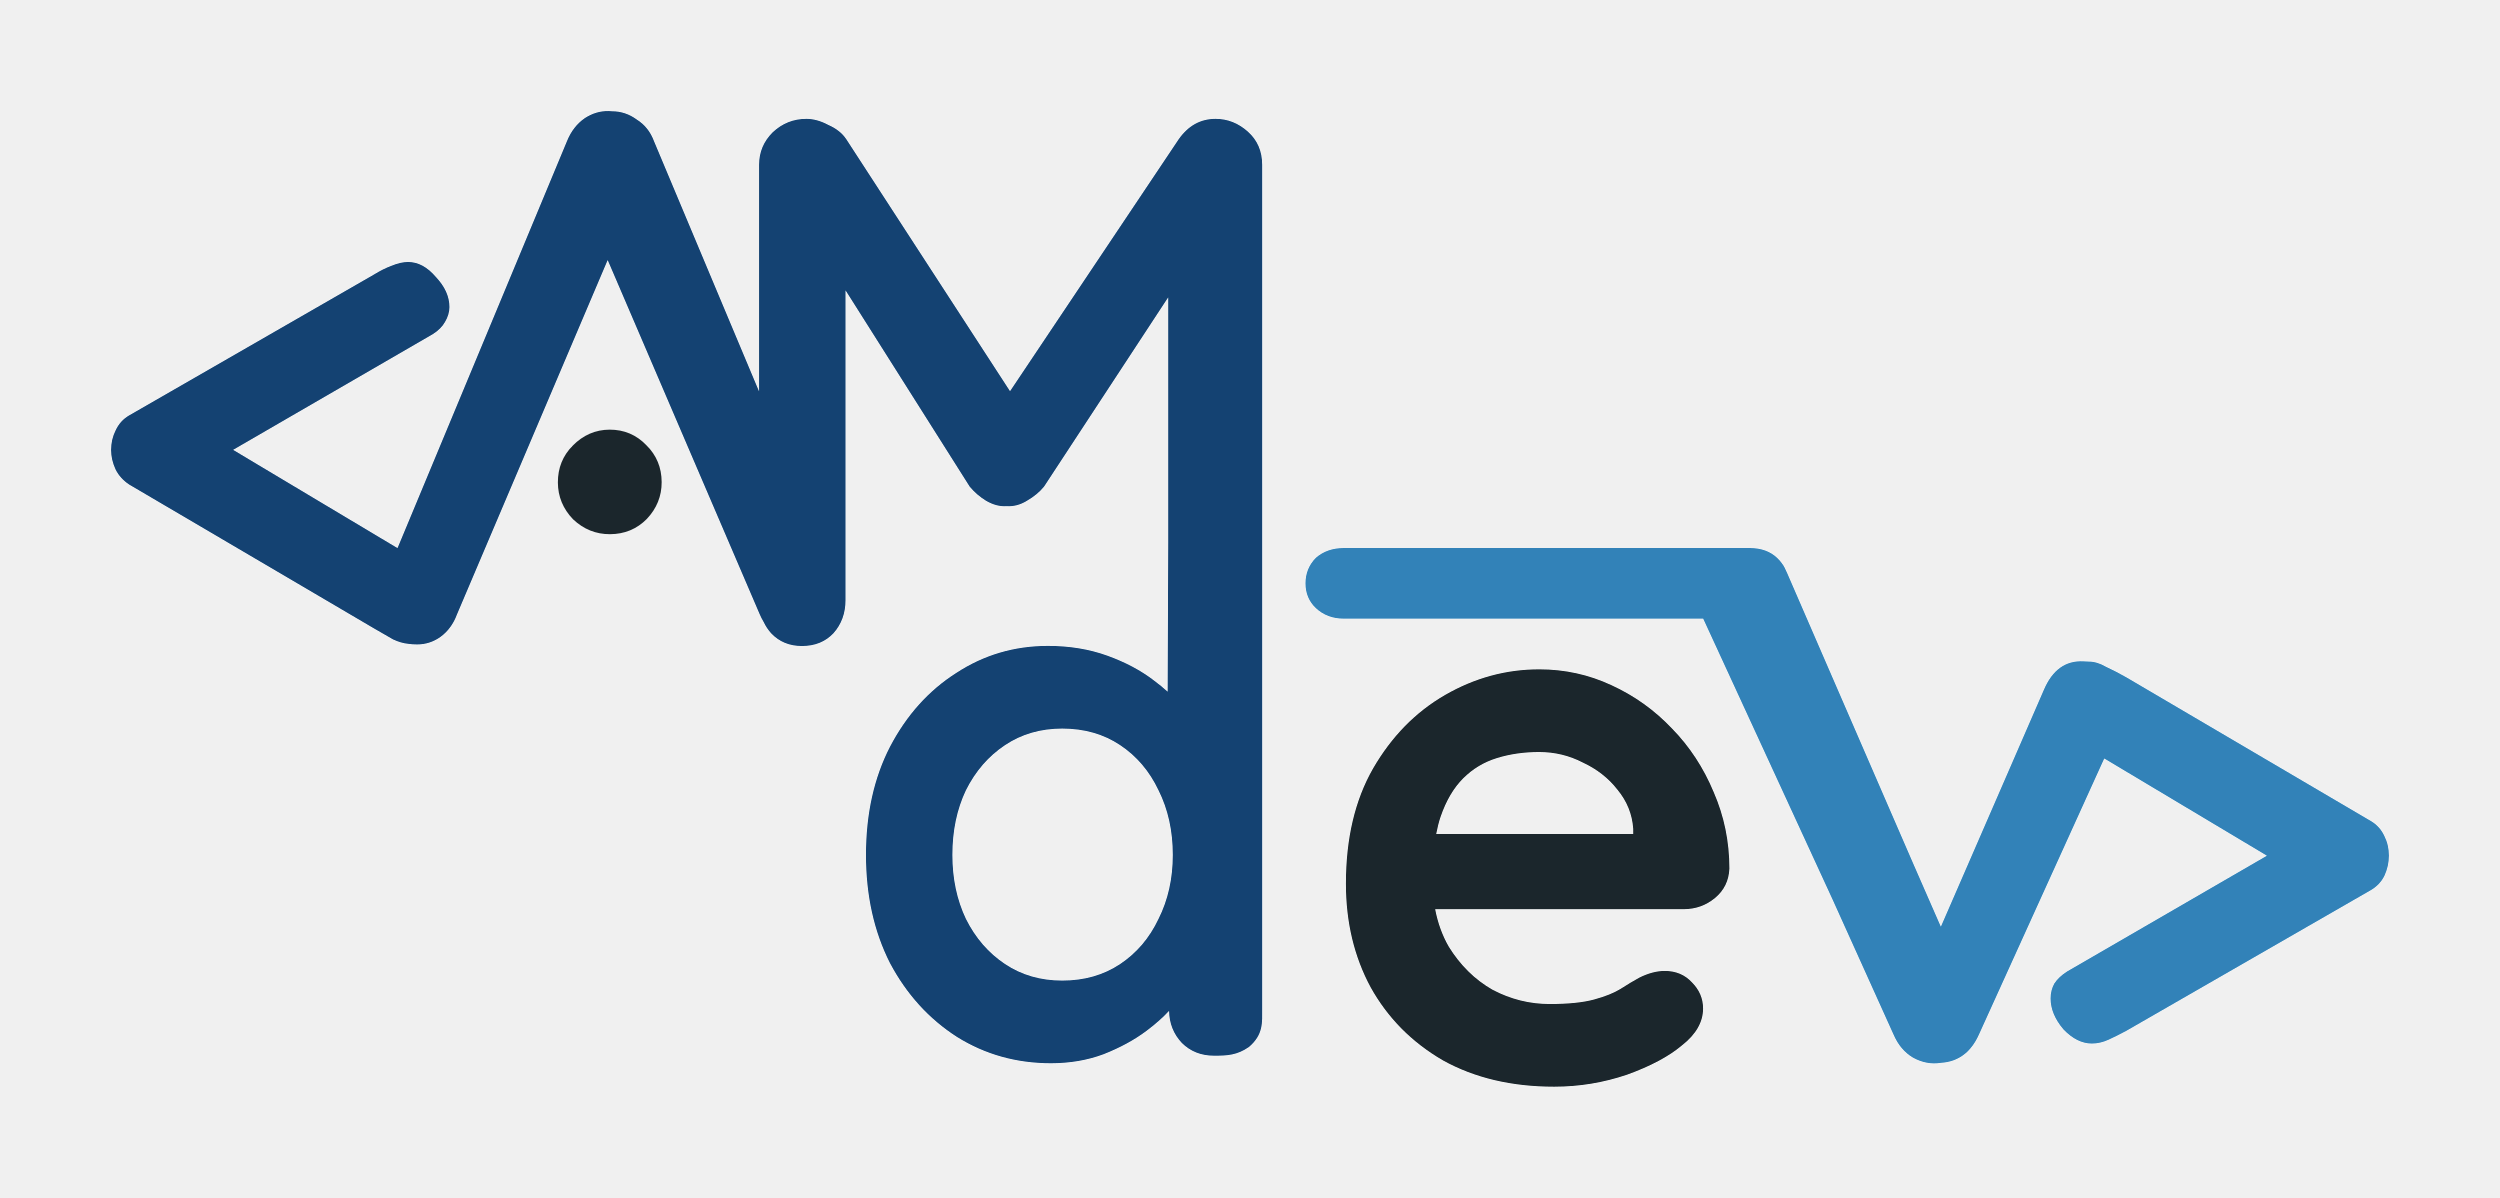
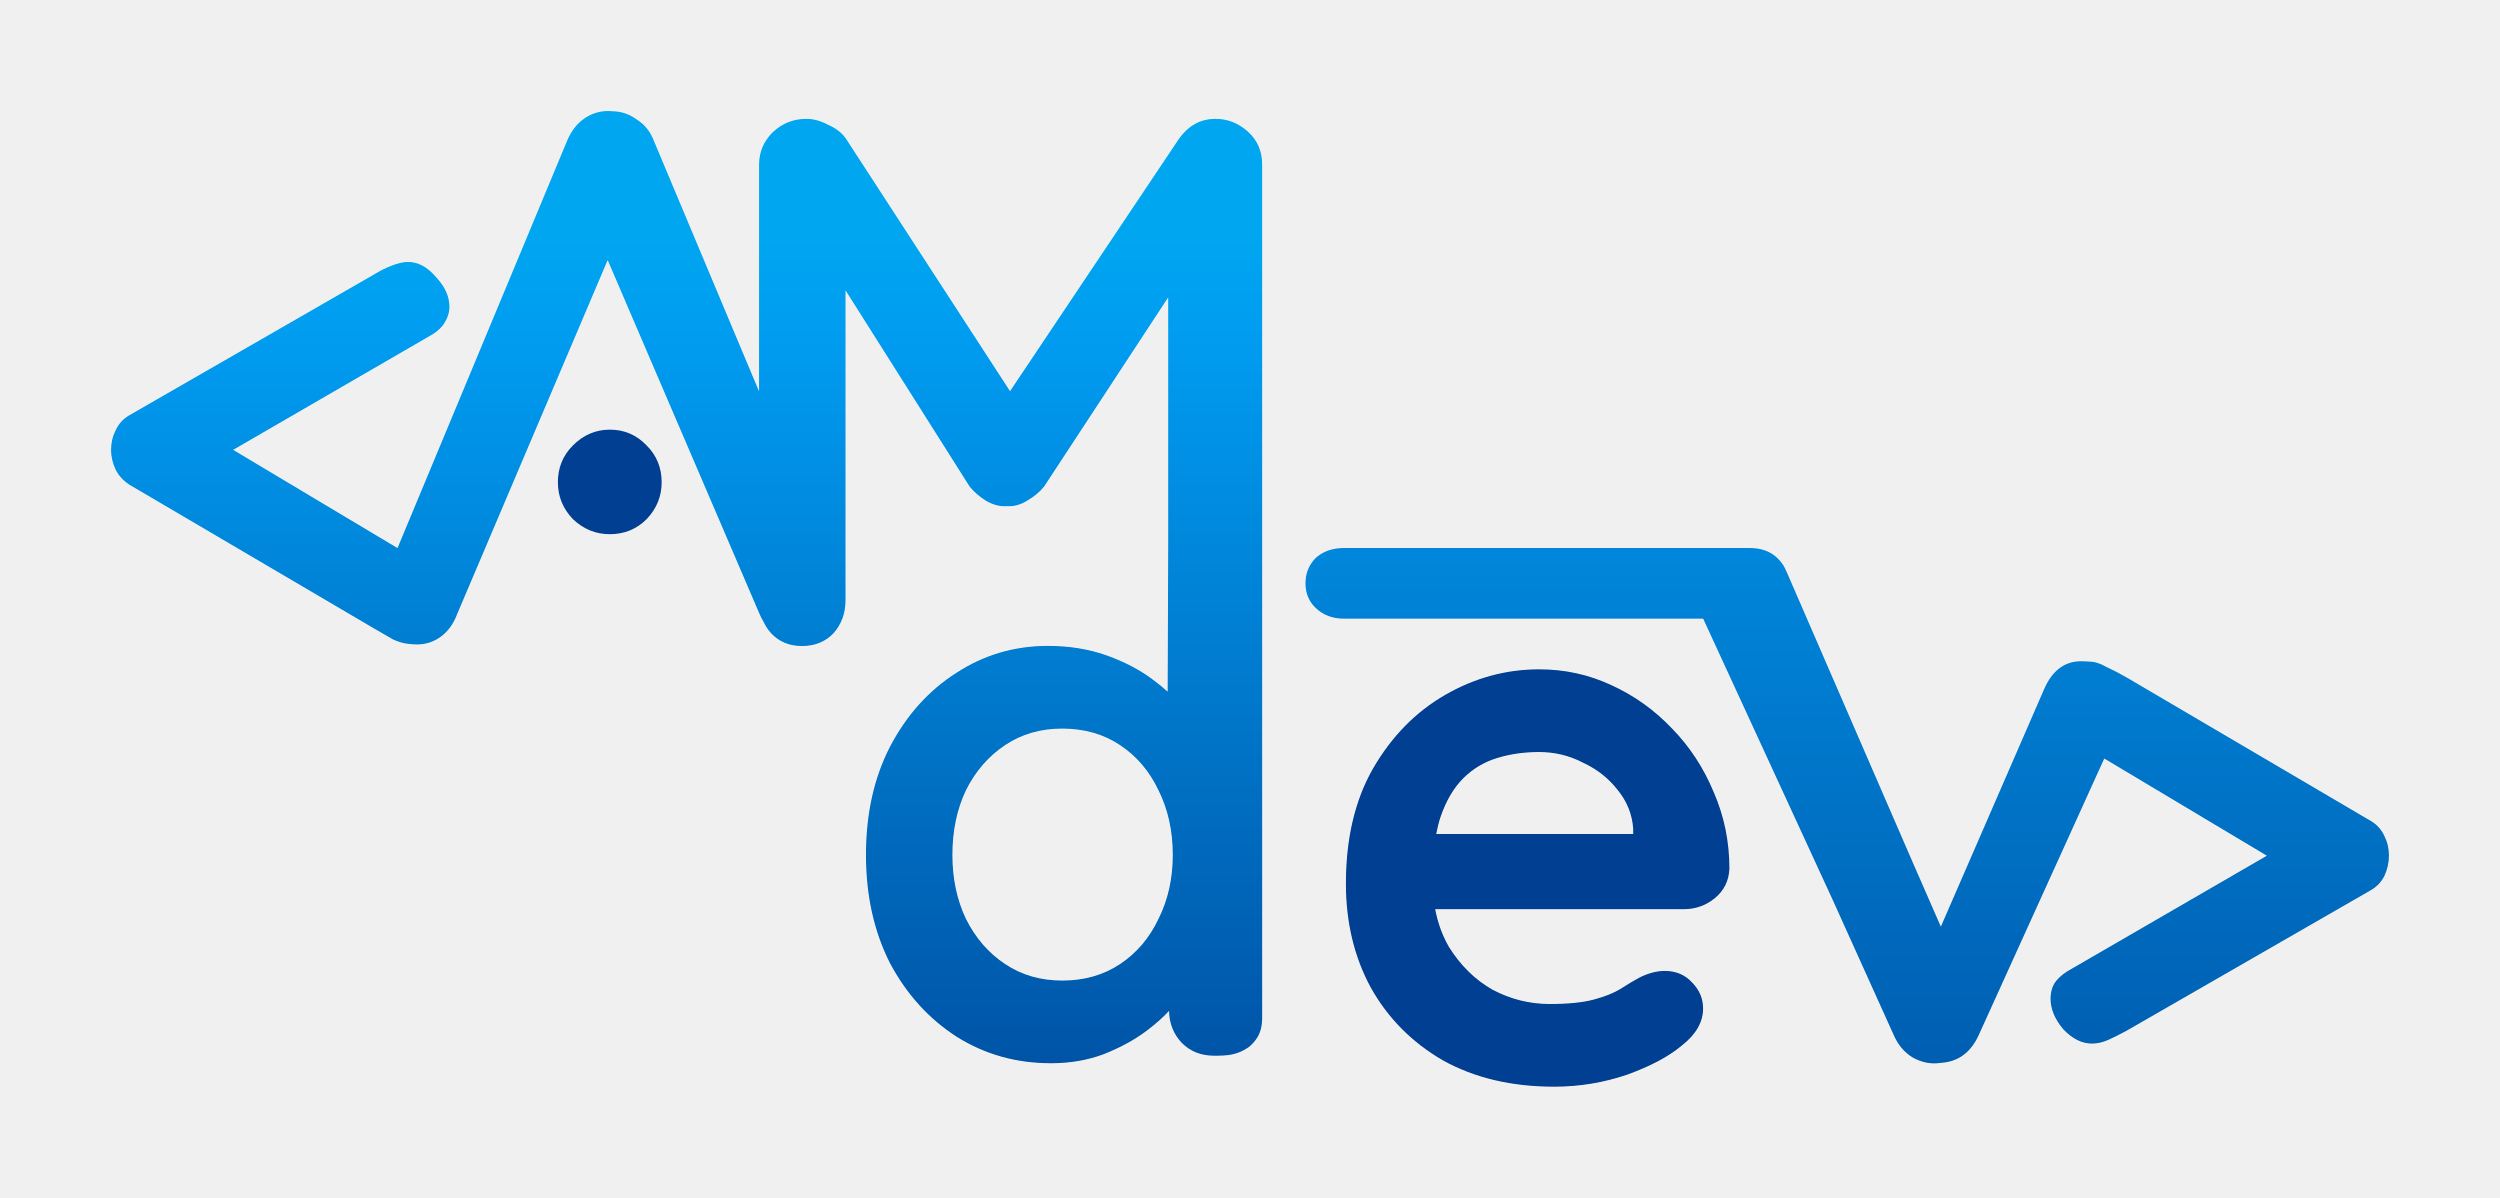
- <svg xmlns="http://www.w3.org/2000/svg" width="281.439mm" height="134.839mm" viewBox="0 0 281.439 134.839" version="1.1" id="svg1">
+ <svg xmlns="http://www.w3.org/2000/svg" xmlns:xlink="http://www.w3.org/1999/xlink" width="479.427" height="229.695" viewBox="0 0 479.427 229.695" version="1.1" id="svg1" xml:space="preserve">
  <defs id="defs1">
+     <linearGradient id="linearGradient5">
+       <stop style="stop-color:#00a6fb;stop-opacity:1;" offset="0.245" id="stop4" />
+       <stop style="stop-color:#003f91;stop-opacity:1;" offset="1" id="stop5" />
+     </linearGradient>
+     <linearGradient id="linearGradient1">
+       <stop style="stop-color:#00a6fb;stop-opacity:1;" offset="0" id="stop1" />
+       <stop style="stop-color:#003f91;stop-opacity:1;" offset="1" id="stop2" />
+     </linearGradient>
    <linearGradient id="swatch19">
      <stop style="stop-color:#ffffff;stop-opacity:1;" offset="0" id="stop19" />
    </linearGradient>
+     <linearGradient xlink:href="#linearGradient1" id="linearGradient2" x1="579.202" y1="663.324" x2="579.202" y2="810.299" gradientUnits="userSpaceOnUse" />
+     <linearGradient xlink:href="#linearGradient5" id="linearGradient4" x1="448.566" y1="634.907" x2="448.566" y2="789.536" gradientUnits="userSpaceOnUse" />
  </defs>
-   <g id="layer1" transform="translate(-371.2516,-646.1215)">
-     <path id="text29" style="font-weight:bold;font-size:84.667px;line-height:30.8;font-family:Comfortaa;-inkscape-font-specification:'Comfortaa Bold';display:inline;mix-blend-mode:darken;fill:#1b262c;fill-opacity:1;stroke:#ffffff;stroke-width:25;stroke-linecap:butt;stroke-linejoin:round;stroke-dasharray:none;stroke-opacity:1;paint-order:stroke fill markers" d="m 439.871,694.49 c -1.58,0.007 -2.961,0.605 -4.141,1.796 -1.124,1.134 -1.682,2.519 -1.675,4.156 0.007,1.58 0.577,2.961 1.711,4.141 1.19,1.124 2.575,1.682 4.156,1.675 1.637,-0.007 3.017,-0.577 4.141,-1.711 1.124,-1.19 1.682,-2.576 1.675,-4.156 -0.007,-1.637 -0.577,-3.017 -1.711,-4.141 -1.134,-1.18 -2.519,-1.767 -4.156,-1.76 z m 104.653,26.98 c -3.725,0 -7.253,0.96 -10.583,2.879 -3.33,1.919 -6.039,4.685 -8.128,8.297 -2.032,3.556 -3.048,7.874 -3.048,12.954 10e-6,4.346 0.931,8.241 2.794,11.684 1.919,3.443 4.629,6.18 8.128,8.212 3.556,1.976 7.733,2.963 12.53,2.963 2.822,0 5.56,-0.451 8.213,-1.354 2.653,-0.96 4.713,-2.06 6.181,-3.302 1.58,-1.242 2.37,-2.625 2.37,-4.149 0,-1.129 -0.423,-2.116 -1.27,-2.963 -0.79,-0.847 -1.806,-1.27 -3.048,-1.27 -0.903,0 -1.863,0.254 -2.879,0.762 -0.621,0.339 -1.326,0.762 -2.117,1.27 -0.734,0.452 -1.721,0.847 -2.963,1.185 -1.242,0.339 -2.907,0.508 -4.996,0.508 -2.258,0 -4.403,-0.536 -6.435,-1.609 -1.976,-1.129 -3.613,-2.738 -4.911,-4.826 -0.727,-1.256 -1.241,-2.667 -1.543,-4.233 h 27.959 c 1.355,0 2.54,-0.423 3.556,-1.27 1.016,-0.847 1.552,-1.947 1.609,-3.302 -10e-6,-3.048 -0.593,-5.927 -1.778,-8.636 -1.129,-2.709 -2.681,-5.08 -4.657,-7.112 -1.976,-2.088 -4.262,-3.725 -6.858,-4.911 -2.54,-1.185 -5.25,-1.778 -8.128,-1.778 z m 0,9.314 c 1.75,10e-6 3.387,0.395 4.911,1.185 1.58,0.734 2.879,1.75 3.895,3.048 1.072,1.298 1.665,2.765 1.778,4.402 v 0.593 h -22.172 c 0.137,-0.694 0.294,-1.356 0.497,-1.947 0.621,-1.806 1.467,-3.246 2.54,-4.318 1.072,-1.072 2.343,-1.835 3.81,-2.286 1.468,-0.452 3.048,-0.677 4.741,-0.677 z" />
-     <path id="path9" style="font-weight:bold;font-size:84.667px;line-height:30.8;font-family:Quicksand;-inkscape-font-specification:'Quicksand Bold';display:inline;mix-blend-mode:darken;fill:#3282b8;fill-opacity:1;stroke:#ffffff;stroke-width:25;stroke-linecap:butt;stroke-linejoin:round;stroke-dasharray:none;stroke-opacity:1;paint-order:stroke fill markers" d="m 522.534,707.812 c -1.26,0 -2.31,0.366 -3.15,1.1 -0.78,0.79 -1.17,1.75 -1.17,2.879 0,1.129 0.39,2.06 1.17,2.794 0.84,0.79 1.89,1.185 3.15,1.185 h 40.45 l 14.578,31.649 0.018,0.04 6.818,15.102 c 0.508,1.185 1.241,2.061 2.201,2.625 1.016,0.564 2.06,0.762 3.133,0.592 1.976,-0.113 3.415,-1.185 4.318,-3.217 l 14.091,-31.045 18.298,10.937 -22.487,13.026 c -0.621,0.395 -1.101,0.846 -1.439,1.354 -0.282,0.508 -0.423,1.073 -0.423,1.693 0,1.185 0.48,2.342 1.439,3.471 1.016,1.072 2.088,1.609 3.217,1.609 0.621,0 1.242,-0.141 1.862,-0.423 0.621,-0.282 1.298,-0.621 2.032,-1.016 L 638.158,746.334 c 0.677,-0.395 1.185,-0.931 1.524,-1.609 0.339,-0.734 0.508,-1.496 0.508,-2.286 0,-0.79 -0.169,-1.524 -0.508,-2.201 -0.339,-0.734 -0.847,-1.298 -1.524,-1.693 l -27.517,-16.172 c -0.79,-0.452 -1.552,-0.847 -2.286,-1.185 -0.672,-0.392 -1.316,-0.589 -1.932,-0.592 -0.195,-0.02 -0.397,-0.029 -0.605,-0.029 -2.032,-0.113 -3.528,0.96 -4.487,3.217 l -11.587,26.65 -3.173,-7.253 -0.017,-0.039 -14.102,-32.497 c -0.205,-0.454 -0.343,-0.786 -0.602,-1.117 -0.155,-0.217 -0.336,-0.422 -0.541,-0.615 -0.78,-0.734 -1.8,-1.1 -3.06,-1.1 z" />
-     <path id="path6" style="font-weight:bold;font-size:84.667px;line-height:30.8;font-family:Quicksand;-inkscape-font-specification:'Quicksand Bold';mix-blend-mode:darken;fill:#144272;fill-opacity:1;stroke:#ffffff;stroke-width:25;stroke-linecap:butt;stroke-linejoin:round;stroke-dasharray:none;stroke-opacity:1;paint-order:stroke fill markers" d="m 439.744,658.622 c -0.926,-0.018 -1.809,0.244 -2.648,0.787 -0.903,0.621 -1.581,1.496 -2.032,2.625 l -19.064,45.786 -18.497,-11.056 22.486,-13.026 c 0.621,-0.395 1.073,-0.847 1.355,-1.355 0.339,-0.564 0.508,-1.128 0.508,-1.693 0,-1.185 -0.508,-2.314 -1.524,-3.387 -0.96,-1.129 -2.004,-1.693 -3.133,-1.693 -0.564,0 -1.185,0.141 -1.862,0.423 -0.621,0.226 -1.298,0.564 -2.032,1.016 l -27.517,15.833 c -0.677,0.395 -1.185,0.96 -1.524,1.693 -0.339,0.677 -0.508,1.411 -0.508,2.201 0,0.734 0.169,1.468 0.508,2.201 0.339,0.677 0.847,1.242 1.524,1.693 l 27.517,16.171 c 0.79,0.452 1.524,0.875 2.201,1.27 0.604,0.279 1.17,0.443 1.697,0.492 0.317,0.048 0.655,0.071 1.016,0.071 0.96,0 1.834,-0.283 2.625,-0.847 0.847,-0.621 1.468,-1.467 1.863,-2.54 l 16.958,-39.881 17.079,39.797 c 0.145,0.344 0.307,0.666 0.487,0.963 0.212,0.448 0.489,0.863 0.829,1.246 0.903,0.96 2.061,1.439 3.472,1.439 1.468,0 2.653,-0.48 3.556,-1.439 0.903,-1.016 1.355,-2.258 1.355,-3.725 v -34.873 l 13.97,22.088 c 0.508,0.621 1.129,1.157 1.863,1.609 0.79,0.452 1.552,0.649 2.286,0.593 0.79,0.056 1.552,-0.141 2.286,-0.593 0.79,-0.452 1.439,-0.988 1.947,-1.609 l 13.97,-21.297 v 27.648 0.003 l -0.062,16.73 c -0.462,-0.424 -0.974,-0.845 -1.536,-1.261 -1.468,-1.129 -3.217,-2.06 -5.249,-2.794 -2.032,-0.734 -4.262,-1.101 -6.689,-1.101 -3.782,0 -7.225,1.016 -10.329,3.048 -3.104,1.976 -5.588,4.741 -7.451,8.297 -1.806,3.5 -2.709,7.564 -2.709,12.192 0,4.572 0.903,8.636 2.709,12.192 1.863,3.5 4.375,6.265 7.535,8.297 3.161,1.976 6.689,2.964 10.583,2.964 2.145,0 4.121,-0.339 5.927,-1.016 1.863,-0.734 3.471,-1.609 4.826,-2.625 1.001,-0.751 1.849,-1.502 2.541,-2.253 0.025,1.416 0.504,2.618 1.438,3.607 0.96,0.96 2.173,1.439 3.641,1.439 1.468,0 2.574,-0.051 3.909,-0.975 1.654,-1.397 1.5,-2.794 1.5,-4.261 v -52.253 -42.82 c 0,-1.524 -0.536,-2.766 -1.609,-3.725 -1.072,-0.96 -2.286,-1.44 -3.641,-1.44 -1.693,0 -3.076,0.762 -4.149,2.286 l -18.99,28.37 -18.433,-28.37 c -0.452,-0.677 -1.129,-1.214 -2.032,-1.609 -0.847,-0.452 -1.665,-0.677 -2.455,-0.677 -1.468,0 -2.738,0.508 -3.81,1.524 -1.016,1.016 -1.524,2.229 -1.524,3.641 v 25.512 l -11.815,-28.145 c -0.395,-1.072 -1.044,-1.891 -1.947,-2.455 -0.847,-0.621 -1.778,-0.932 -2.794,-0.932 -0.134,-0.014 -0.267,-0.022 -0.399,-0.025 z m 51.087,69.523 c 2.484,0 4.657,0.621 6.519,1.863 1.863,1.242 3.302,2.935 4.318,5.08 1.072,2.145 1.609,4.572 1.609,7.281 0,2.653 -0.536,5.052 -1.609,7.197 -1.016,2.145 -2.455,3.838 -4.318,5.08 -1.863,1.242 -4.036,1.862 -6.519,1.862 -2.427,0 -4.572,-0.621 -6.434,-1.862 -1.863,-1.242 -3.33,-2.935 -4.403,-5.08 -1.016,-2.145 -1.524,-4.544 -1.524,-7.197 0,-2.709 0.508,-5.136 1.524,-7.281 1.072,-2.145 2.54,-3.838 4.403,-5.08 1.863,-1.242 4.007,-1.863 6.434,-1.863 z" />
+   <g id="layer1" style="display:none" transform="translate(-16.2869,-141.1528)">
+     <circle style="fill:#255881;fill-opacity:0.431;stroke-width:94.488;stroke-linejoin:round;paint-order:stroke fill markers" id="path1" cx="256" cy="256" r="256" />
+   </g>
+   <g id="layer1-2" transform="matrix(1.703484,0,0,1.703484,-632.4211,-1100.658)" style="stroke:#ffffff;stroke-opacity:1">
+     <path id="text29" style="font-weight:bold;font-size:84.667px;line-height:30.8;font-family:Comfortaa;-inkscape-font-specification:'Comfortaa Bold';display:inline;mix-blend-mode:darken;fill:#003f91;fill-opacity:1;stroke:#fbf7f6;stroke-width:25;stroke-linecap:butt;stroke-linejoin:round;stroke-dasharray:none;stroke-opacity:1;paint-order:stroke fill markers" d="m 439.871,694.49 c -1.58,0.007 -2.961,0.605 -4.141,1.796 -1.124,1.134 -1.682,2.519 -1.675,4.156 0.007,1.58 0.577,2.961 1.711,4.141 1.19,1.124 2.575,1.682 4.156,1.675 1.637,-0.007 3.017,-0.577 4.141,-1.711 1.124,-1.19 1.682,-2.576 1.675,-4.156 -0.007,-1.637 -0.577,-3.017 -1.711,-4.141 -1.134,-1.18 -2.519,-1.767 -4.156,-1.76 z m 104.653,26.98 c -3.725,0 -7.253,0.96 -10.583,2.879 -3.33,1.919 -6.039,4.685 -8.128,8.297 -2.032,3.556 -3.048,7.874 -3.048,12.954 10e-6,4.346 0.931,8.241 2.794,11.684 1.919,3.443 4.629,6.18 8.128,8.212 3.556,1.976 7.733,2.963 12.53,2.963 2.822,0 5.56,-0.451 8.213,-1.354 2.653,-0.96 4.713,-2.06 6.181,-3.302 1.58,-1.242 2.37,-2.625 2.37,-4.149 0,-1.129 -0.423,-2.116 -1.27,-2.963 -0.79,-0.847 -1.806,-1.27 -3.048,-1.27 -0.903,0 -1.863,0.254 -2.879,0.762 -0.621,0.339 -1.326,0.762 -2.117,1.27 -0.734,0.452 -1.721,0.847 -2.963,1.185 -1.242,0.339 -2.907,0.508 -4.996,0.508 -2.258,0 -4.403,-0.536 -6.435,-1.609 -1.976,-1.129 -3.613,-2.738 -4.911,-4.826 -0.727,-1.256 -1.241,-2.667 -1.543,-4.233 h 27.959 c 1.355,0 2.54,-0.423 3.556,-1.27 1.016,-0.847 1.552,-1.947 1.609,-3.302 -10e-6,-3.048 -0.593,-5.927 -1.778,-8.636 -1.129,-2.709 -2.681,-5.08 -4.657,-7.112 -1.976,-2.088 -4.262,-3.725 -6.858,-4.911 -2.54,-1.185 -5.25,-1.778 -8.128,-1.778 z m 0,9.314 c 1.75,10e-6 3.387,0.395 4.911,1.185 1.58,0.734 2.879,1.75 3.895,3.048 1.072,1.298 1.665,2.765 1.778,4.402 v 0.593 h -22.172 c 0.137,-0.694 0.294,-1.356 0.497,-1.947 0.621,-1.806 1.467,-3.246 2.54,-4.318 1.072,-1.072 2.343,-1.835 3.81,-2.286 1.468,-0.452 3.048,-0.677 4.741,-0.677 z" />
+     <path id="path9" style="font-weight:bold;font-size:84.667px;line-height:30.8;font-family:Quicksand;-inkscape-font-specification:'Quicksand Bold';display:inline;mix-blend-mode:darken;fill:url(#linearGradient2);fill-opacity:1;stroke:#fbf7f6;stroke-width:25;stroke-linecap:butt;stroke-linejoin:round;stroke-dasharray:none;stroke-opacity:1;paint-order:stroke fill markers" d="m 522.534,707.812 c -1.26,0 -2.31,0.366 -3.15,1.1 -0.78,0.79 -1.17,1.75 -1.17,2.879 0,1.129 0.39,2.06 1.17,2.794 0.84,0.79 1.89,1.185 3.15,1.185 h 40.45 l 14.578,31.649 0.018,0.04 6.818,15.102 c 0.508,1.185 1.241,2.061 2.201,2.625 1.016,0.564 2.06,0.762 3.133,0.592 1.976,-0.113 3.415,-1.185 4.318,-3.217 l 14.091,-31.045 18.298,10.937 -22.487,13.026 c -0.621,0.395 -1.101,0.846 -1.439,1.354 -0.282,0.508 -0.423,1.073 -0.423,1.693 0,1.185 0.48,2.342 1.439,3.471 1.016,1.072 2.088,1.609 3.217,1.609 0.621,0 1.242,-0.141 1.862,-0.423 0.621,-0.282 1.298,-0.621 2.032,-1.016 L 638.158,746.334 c 0.677,-0.395 1.185,-0.931 1.524,-1.609 0.339,-0.734 0.508,-1.496 0.508,-2.286 0,-0.79 -0.169,-1.524 -0.508,-2.201 -0.339,-0.734 -0.847,-1.298 -1.524,-1.693 l -27.517,-16.172 c -0.79,-0.452 -1.552,-0.847 -2.286,-1.185 -0.672,-0.392 -1.316,-0.589 -1.932,-0.592 -0.195,-0.02 -0.397,-0.029 -0.605,-0.029 -2.032,-0.113 -3.528,0.96 -4.487,3.217 l -11.587,26.65 -3.173,-7.253 -0.017,-0.039 -14.102,-32.497 c -0.205,-0.454 -0.343,-0.786 -0.602,-1.117 -0.155,-0.217 -0.336,-0.422 -0.541,-0.615 -0.78,-0.734 -1.8,-1.1 -3.06,-1.1 z" />
+     <path id="path6" style="font-weight:bold;font-size:84.667px;line-height:30.8;font-family:Quicksand;-inkscape-font-specification:'Quicksand Bold';mix-blend-mode:darken;fill:url(#linearGradient4);fill-opacity:1;stroke:#fbf7f6;stroke-width:25;stroke-linecap:butt;stroke-linejoin:round;stroke-dasharray:none;stroke-opacity:1;paint-order:stroke fill markers" d="m 439.744,658.622 c -0.926,-0.018 -1.809,0.244 -2.648,0.787 -0.903,0.621 -1.581,1.496 -2.032,2.625 l -19.064,45.786 -18.497,-11.056 22.486,-13.026 c 0.621,-0.395 1.073,-0.847 1.355,-1.355 0.339,-0.564 0.508,-1.128 0.508,-1.693 0,-1.185 -0.508,-2.314 -1.524,-3.387 -0.96,-1.129 -2.004,-1.693 -3.133,-1.693 -0.564,0 -1.185,0.141 -1.862,0.423 -0.621,0.226 -1.298,0.564 -2.032,1.016 l -27.517,15.833 c -0.677,0.395 -1.185,0.96 -1.524,1.693 -0.339,0.677 -0.508,1.411 -0.508,2.201 0,0.734 0.169,1.468 0.508,2.201 0.339,0.677 0.847,1.242 1.524,1.693 l 27.517,16.171 c 0.79,0.452 1.524,0.875 2.201,1.27 0.604,0.279 1.17,0.443 1.697,0.492 0.317,0.048 0.655,0.071 1.016,0.071 0.96,0 1.834,-0.283 2.625,-0.847 0.847,-0.621 1.468,-1.467 1.863,-2.54 l 16.958,-39.881 17.079,39.797 c 0.145,0.344 0.307,0.666 0.487,0.963 0.212,0.448 0.489,0.863 0.829,1.246 0.903,0.96 2.061,1.439 3.472,1.439 1.468,0 2.653,-0.48 3.556,-1.439 0.903,-1.016 1.355,-2.258 1.355,-3.725 v -34.873 l 13.97,22.088 c 0.508,0.621 1.129,1.157 1.863,1.609 0.79,0.452 1.552,0.649 2.286,0.593 0.79,0.056 1.552,-0.141 2.286,-0.593 0.79,-0.452 1.439,-0.988 1.947,-1.609 l 13.97,-21.297 v 27.648 0.003 l -0.062,16.73 c -0.462,-0.424 -0.974,-0.845 -1.536,-1.261 -1.468,-1.129 -3.217,-2.06 -5.249,-2.794 -2.032,-0.734 -4.262,-1.101 -6.689,-1.101 -3.782,0 -7.225,1.016 -10.329,3.048 -3.104,1.976 -5.588,4.741 -7.451,8.297 -1.806,3.5 -2.709,7.564 -2.709,12.192 0,4.572 0.903,8.636 2.709,12.192 1.863,3.5 4.375,6.265 7.535,8.297 3.161,1.976 6.689,2.964 10.583,2.964 2.145,0 4.121,-0.339 5.927,-1.016 1.863,-0.734 3.471,-1.609 4.826,-2.625 1.001,-0.751 1.849,-1.502 2.541,-2.253 0.025,1.416 0.504,2.618 1.438,3.607 0.96,0.96 2.173,1.439 3.641,1.439 1.468,0 2.574,-0.051 3.909,-0.975 1.654,-1.397 1.5,-2.794 1.5,-4.261 v -52.253 -42.82 c 0,-1.524 -0.536,-2.766 -1.609,-3.725 -1.072,-0.96 -2.286,-1.44 -3.641,-1.44 -1.693,0 -3.076,0.762 -4.149,2.286 l -18.99,28.37 -18.433,-28.37 c -0.452,-0.677 -1.129,-1.214 -2.032,-1.609 -0.847,-0.452 -1.665,-0.677 -2.455,-0.677 -1.468,0 -2.738,0.508 -3.81,1.524 -1.016,1.016 -1.524,2.229 -1.524,3.641 v 25.512 l -11.815,-28.145 c -0.395,-1.072 -1.044,-1.891 -1.947,-2.455 -0.847,-0.621 -1.778,-0.932 -2.794,-0.932 -0.134,-0.014 -0.267,-0.022 -0.399,-0.025 z m 51.087,69.523 c 2.484,0 4.657,0.621 6.519,1.863 1.863,1.242 3.302,2.935 4.318,5.08 1.072,2.145 1.609,4.572 1.609,7.281 0,2.653 -0.536,5.052 -1.609,7.197 -1.016,2.145 -2.455,3.838 -4.318,5.08 -1.863,1.242 -4.036,1.862 -6.519,1.862 -2.427,0 -4.572,-0.621 -6.434,-1.862 -1.863,-1.242 -3.33,-2.935 -4.403,-5.08 -1.016,-2.145 -1.524,-4.544 -1.524,-7.197 0,-2.709 0.508,-5.136 1.524,-7.281 1.072,-2.145 2.54,-3.838 4.403,-5.08 1.863,-1.242 4.007,-1.863 6.434,-1.863 z" />
  </g>
</svg>
